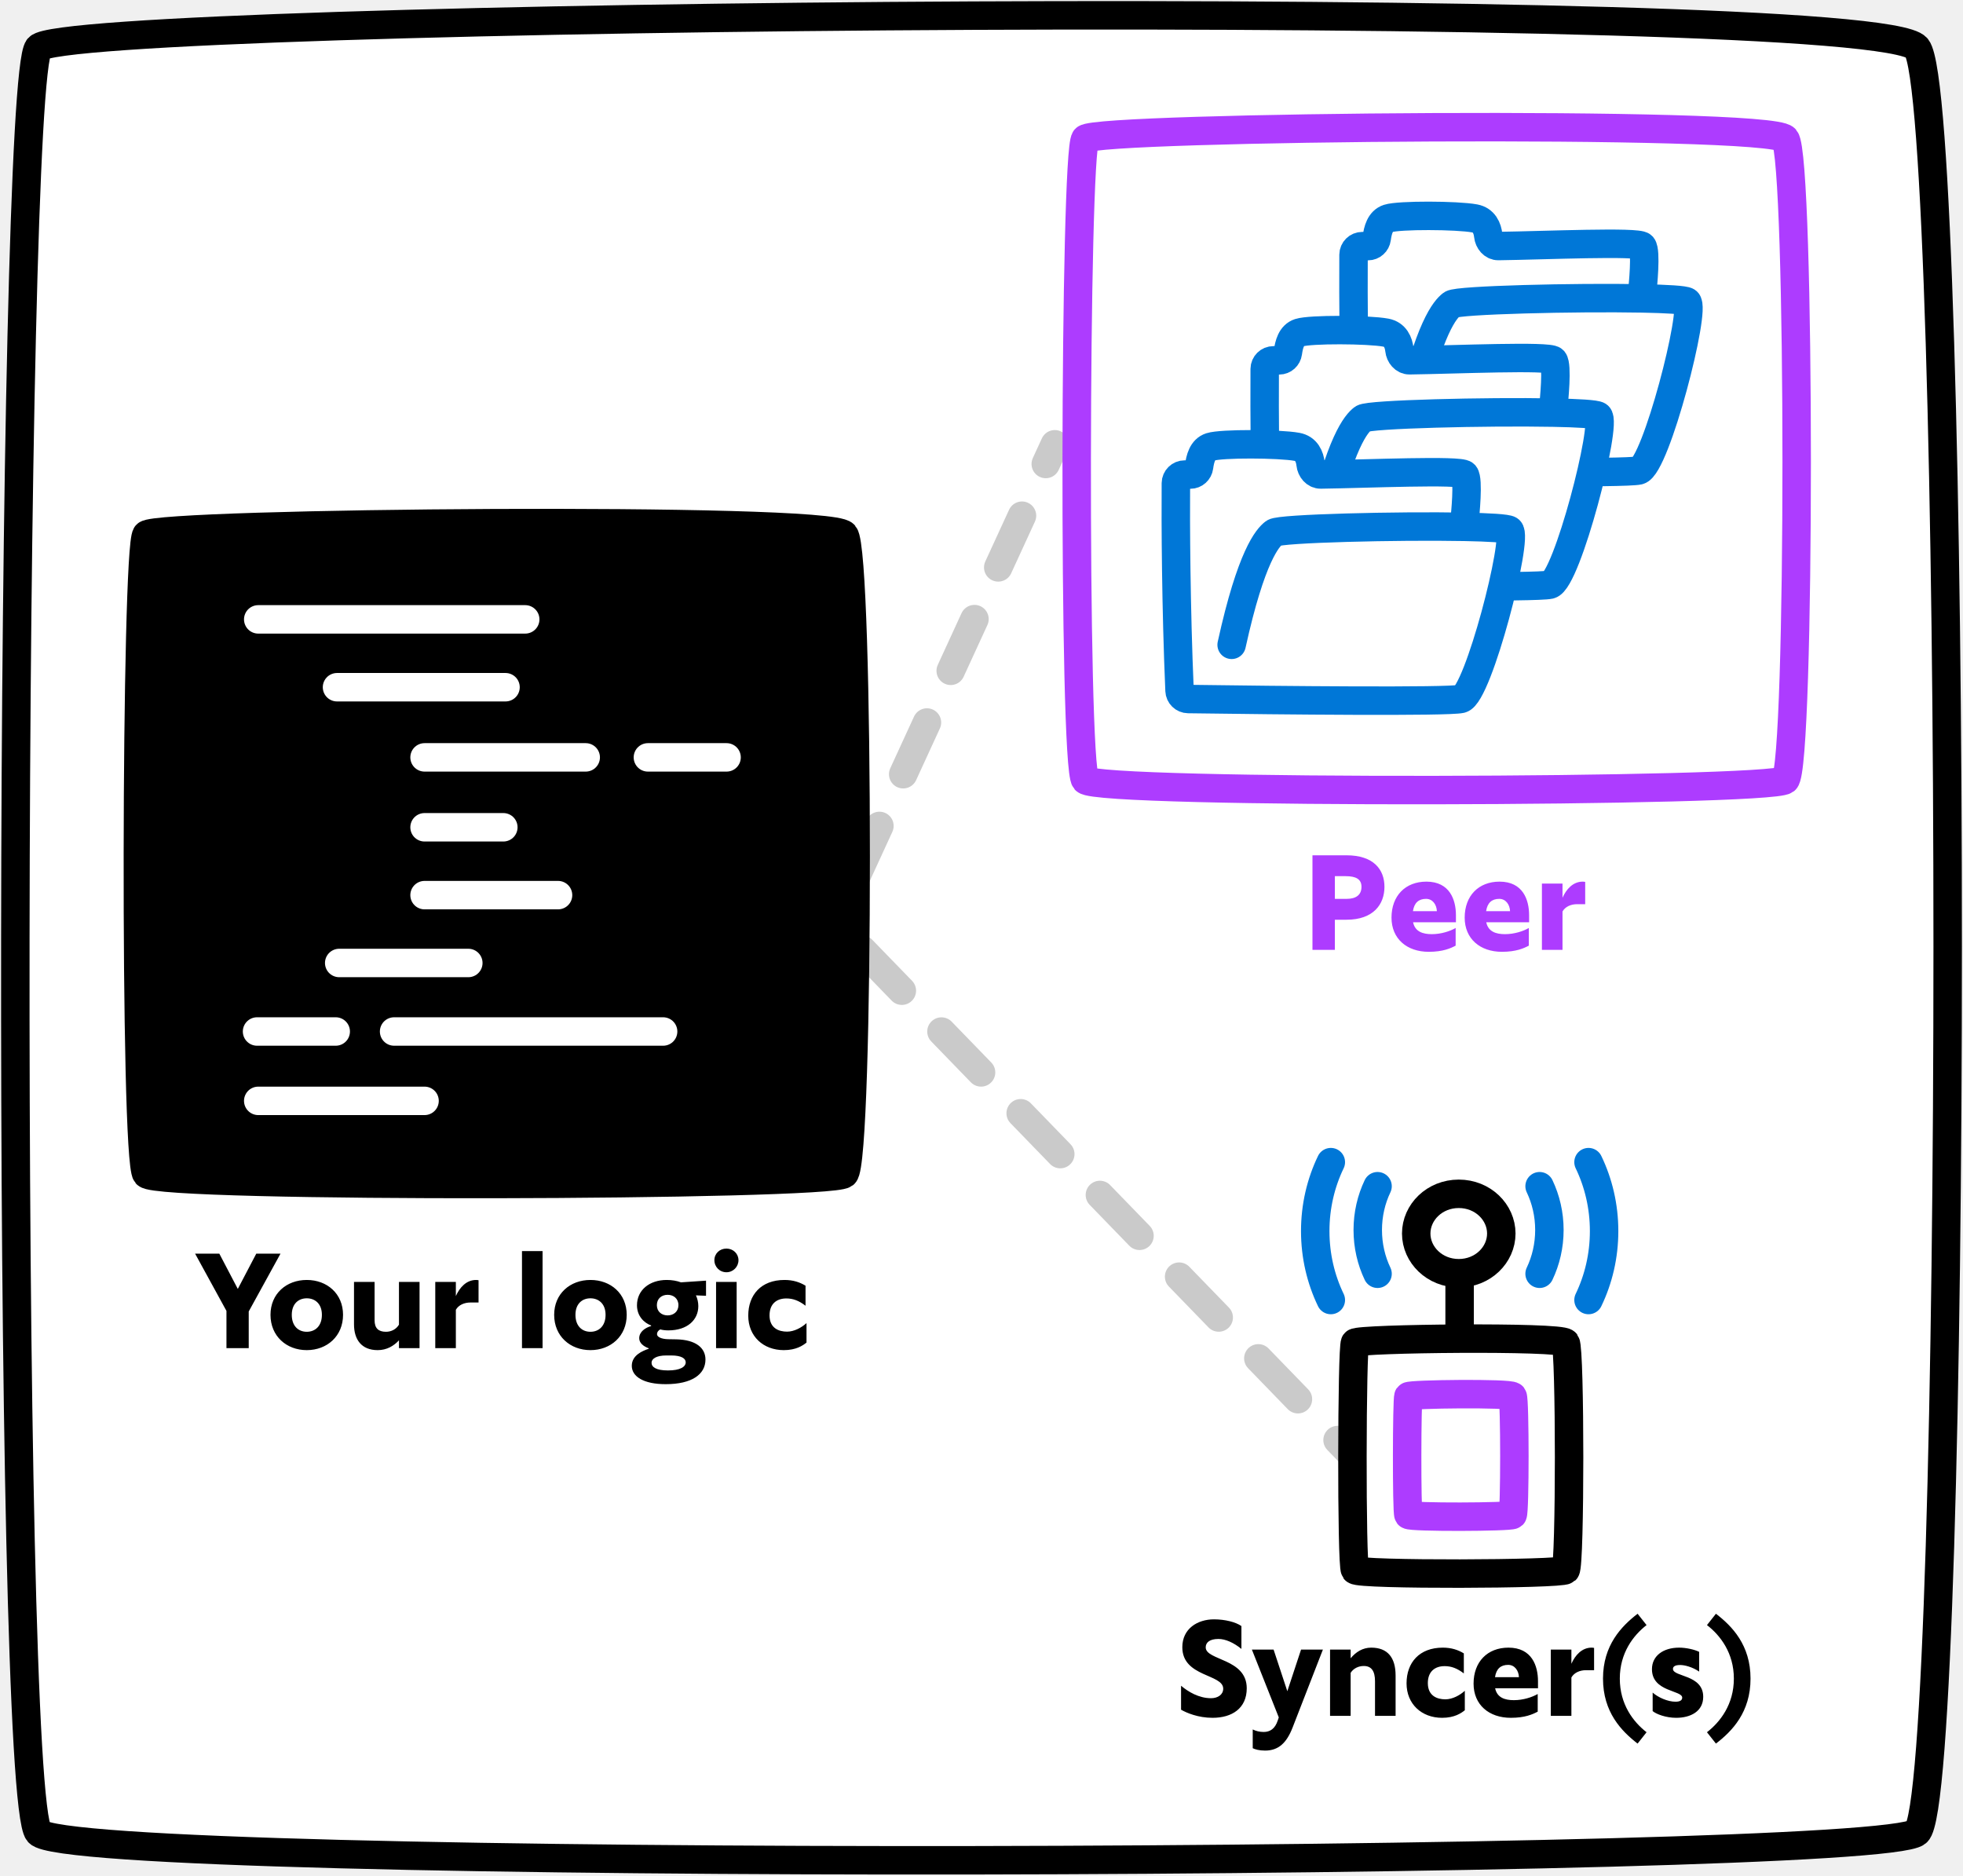
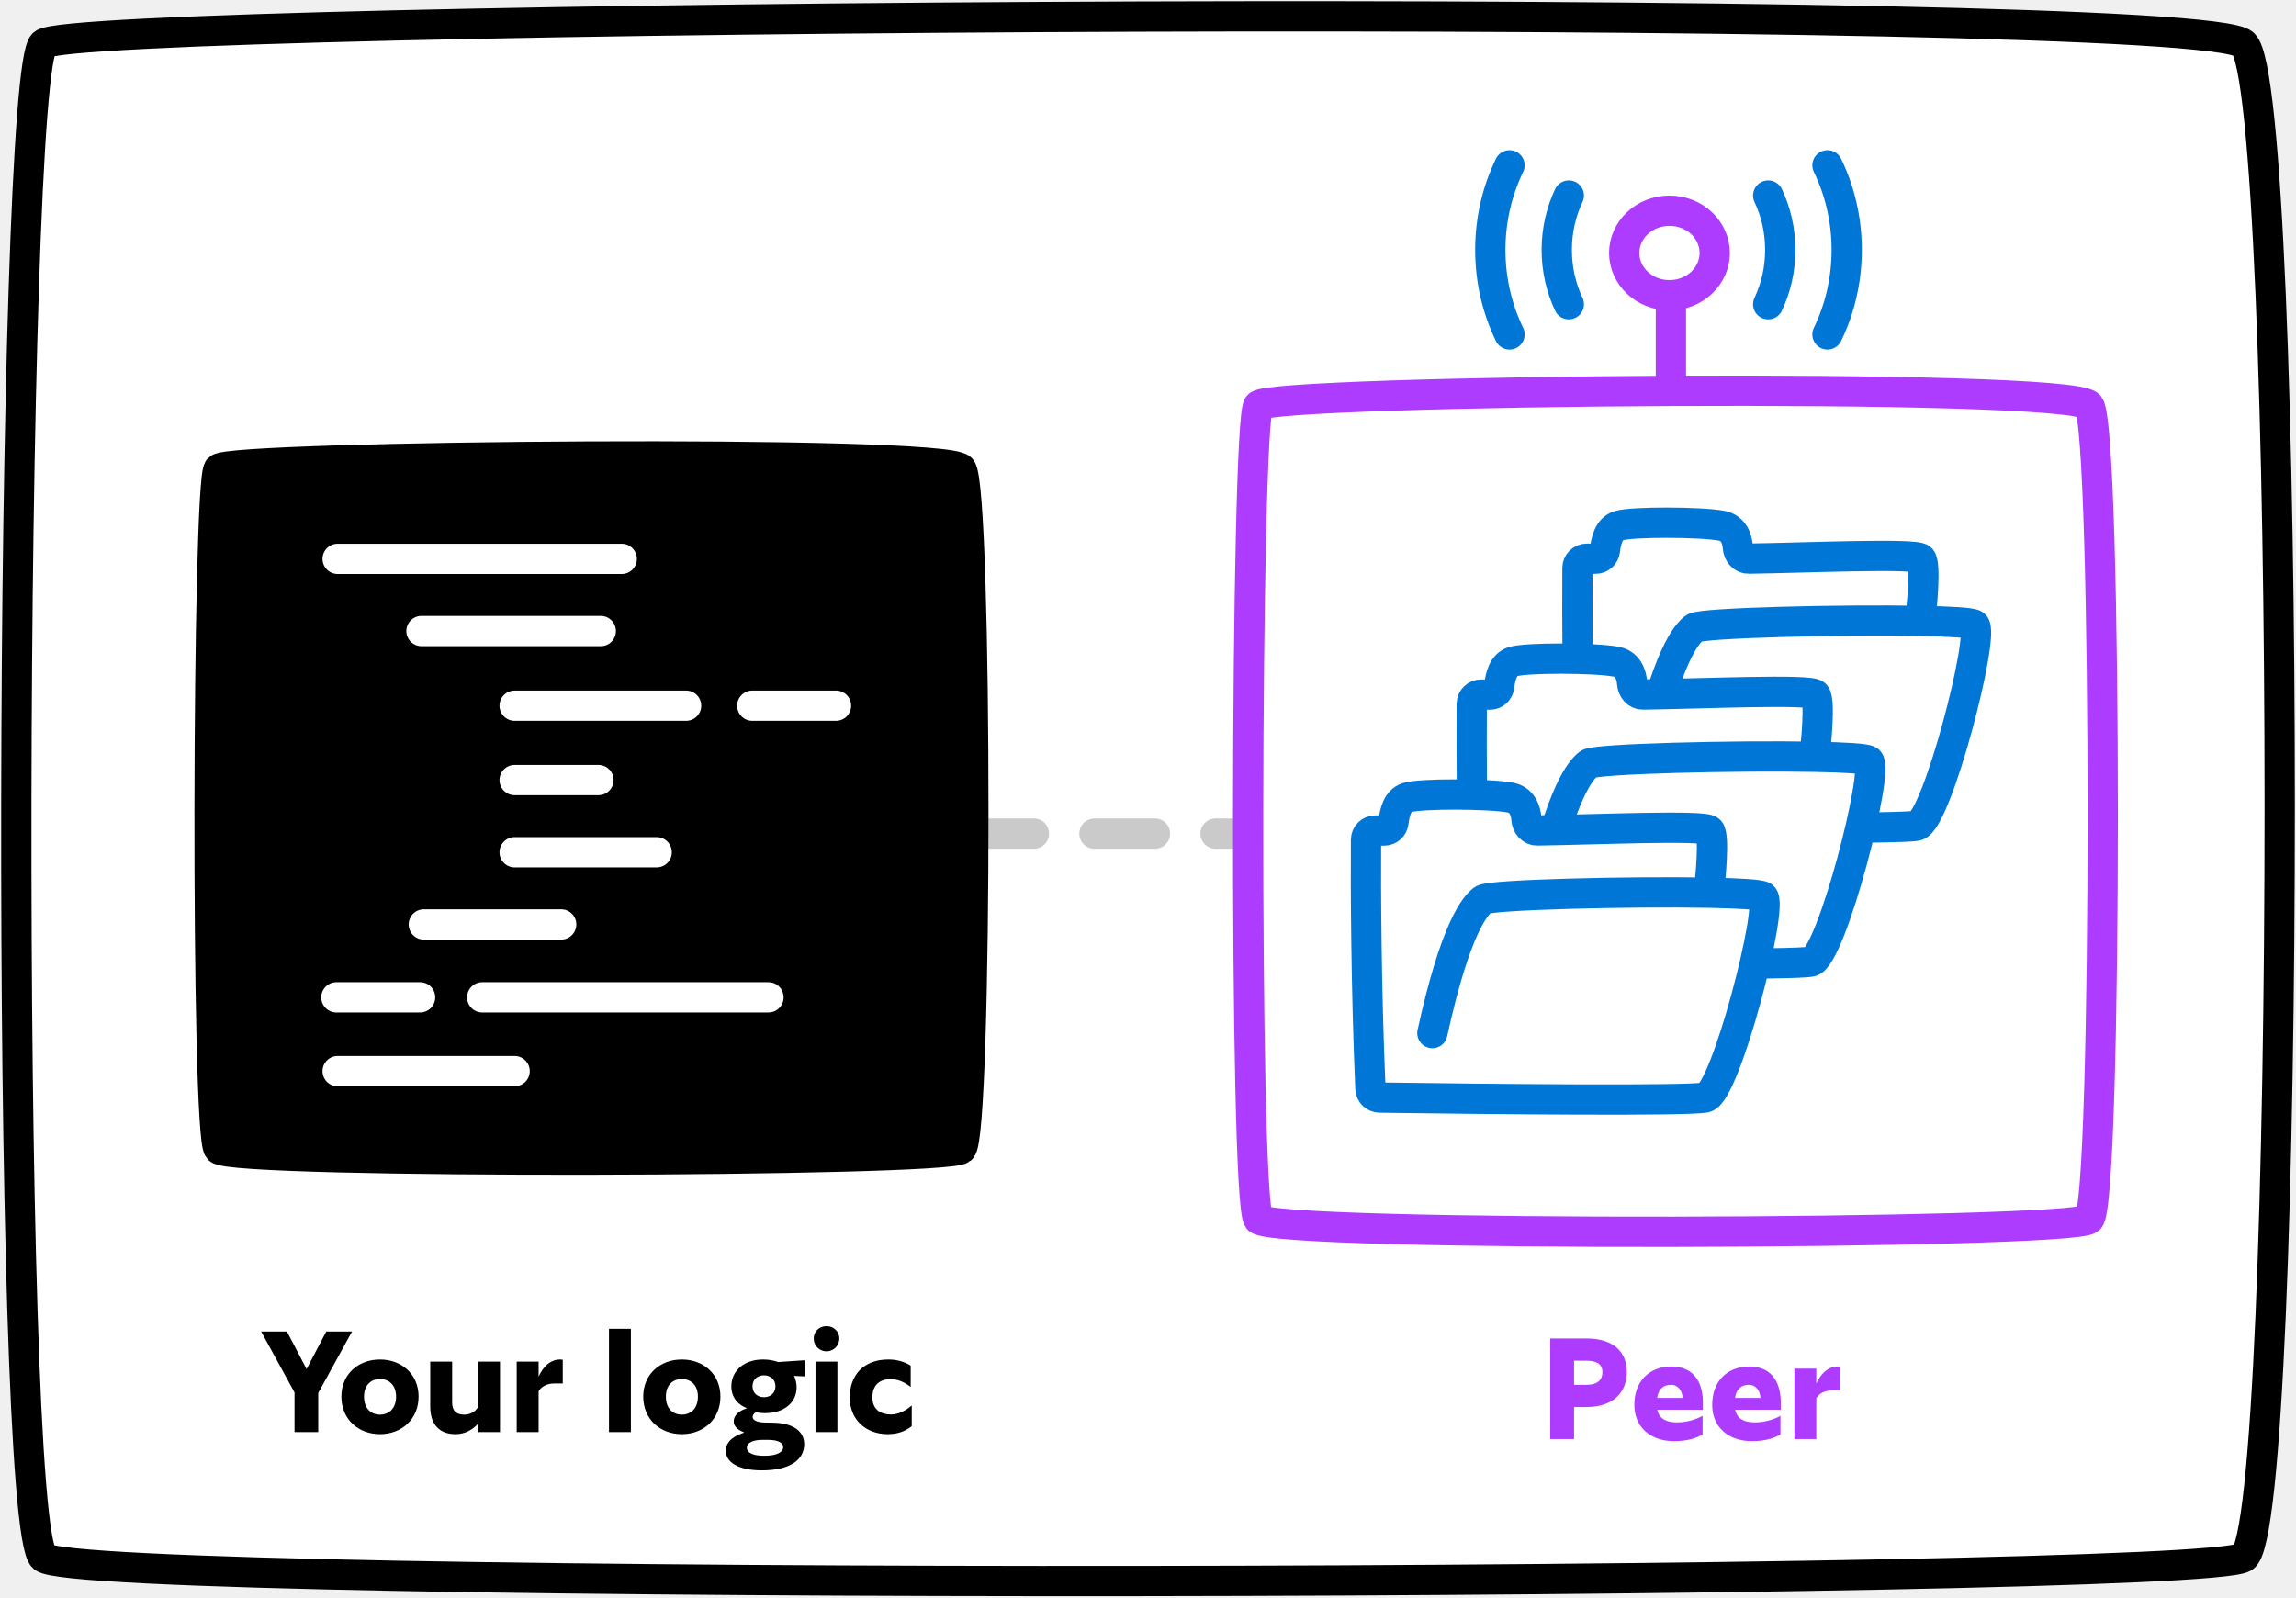
- <svg xmlns="http://www.w3.org/2000/svg" width="188" viewBox="0 0 897 857" fill="none">
-   <path d="M875.883 21.845C857.062 -1.676 30.775 6.164 17.599 21.845C4.424 37.526 2.541 818.947 17.599 837.241C32.657 855.535 857.061 852.921 875.883 837.241C894.705 821.56 894.705 45.366 875.883 21.845Z" fill="white" stroke="black" stroke-width="13" stroke-linecap="round" stroke-linejoin="round" />
-   <path d="M618.503 116.395C618.365 134.645 618.545 173.19 620.181 211.203C620.272 213.317 621.992 214.99 624.107 215.019C666.742 215.616 742.72 216.371 748.8 214.966C756.628 213.157 775.298 140.803 770.886 137.814C769.724 137.027 761.661 136.557 750.425 136.343V133.716C750.425 133.568 750.433 133.423 750.448 133.276C750.672 131.182 752.365 114.709 750.425 112.458C748.509 110.235 706.143 112.122 684.686 112.42C682.179 112.455 680.324 110.144 680.059 107.651C679.692 104.208 678.133 100.589 673.855 99.795C665.725 98.288 639.272 98.2 634.342 99.795C630.643 100.993 629.595 105.146 629.09 108.928C628.822 110.937 627.163 112.458 625.136 112.458H622.493C620.302 112.458 618.519 114.205 618.503 116.395Z" fill="white" />
-   <path d="M643.98 190.251C652.916 149.519 660.515 141.219 663.405 139.048C666.046 137.066 719.924 135.761 750.425 136.343M750.425 136.343C761.661 136.557 769.724 137.027 770.886 137.814C775.298 140.803 756.628 213.157 748.8 214.966C742.72 216.371 666.742 215.616 624.107 215.019C621.992 214.99 620.272 213.317 620.181 211.203C618.545 173.19 618.365 134.645 618.503 116.395C618.519 114.205 620.302 112.458 622.493 112.458H625.136C627.163 112.458 628.822 110.937 629.09 108.928C629.595 105.146 630.643 100.993 634.342 99.795C639.272 98.2 665.725 98.288 673.855 99.795C678.133 100.589 679.692 104.208 680.059 107.651C680.324 110.144 682.179 112.455 684.686 112.42C706.143 112.122 748.509 110.235 750.425 112.458C752.365 114.709 750.672 131.182 750.448 133.276C750.433 133.423 750.425 133.568 750.425 133.716V136.343Z" stroke="#0077D7" stroke-width="13" stroke-linecap="round" stroke-linejoin="round" />
-   <path d="M577.912 168.584C577.775 186.833 577.954 225.378 579.59 263.392C579.681 265.505 581.401 267.178 583.517 267.208C626.151 267.805 702.129 268.559 708.209 267.154C716.038 265.345 734.707 192.992 730.295 190.003C729.134 189.216 721.07 188.746 709.834 188.531V185.904C709.834 185.757 709.842 185.611 709.857 185.464C710.081 183.37 711.774 166.897 709.834 164.646C707.918 162.424 665.552 164.31 644.095 164.608C641.588 164.643 639.733 162.332 639.468 159.839C639.102 156.397 637.542 152.777 633.264 151.984C625.134 150.476 598.682 150.388 593.752 151.984C590.053 153.181 589.004 157.334 588.499 161.117C588.231 163.125 586.572 164.646 584.546 164.646H581.902C579.712 164.646 577.929 166.393 577.912 168.584Z" fill="white" />
-   <path d="M603.389 242.439C612.325 201.708 619.924 193.408 622.815 191.237C625.455 189.254 679.333 187.949 709.834 188.531M709.834 188.531C721.07 188.746 729.134 189.216 730.295 190.003C734.707 192.992 716.038 265.345 708.209 267.154C702.129 268.559 626.151 267.805 583.517 267.208C581.401 267.178 579.681 265.505 579.59 263.392C577.954 225.378 577.775 186.833 577.912 168.584C577.929 166.393 579.712 164.646 581.902 164.646H584.546C586.572 164.646 588.231 163.125 588.499 161.117C589.004 157.334 590.053 153.181 593.752 151.984C598.682 150.388 625.134 150.476 633.264 151.984C637.542 152.777 639.102 156.397 639.468 159.839C639.733 162.332 641.588 164.643 644.095 164.608C665.552 164.31 707.918 162.424 709.834 164.646C711.774 166.897 710.081 183.37 709.857 185.464C709.842 185.611 709.834 185.757 709.834 185.904V188.531Z" stroke="#0077D7" stroke-width="13" stroke-linecap="round" stroke-linejoin="round" />
-   <path d="M537.321 220.772C537.184 239.022 537.364 277.566 538.999 315.58C539.09 317.694 540.81 319.367 542.926 319.396C585.561 319.993 661.538 320.748 667.618 319.343C675.447 317.534 694.116 245.18 689.704 242.191C688.543 241.404 680.479 240.934 669.243 240.719V238.093C669.243 237.945 669.251 237.799 669.267 237.652C669.491 235.559 671.183 219.086 669.243 216.835C667.327 214.612 624.961 216.499 603.504 216.797C600.998 216.831 599.143 214.52 598.877 212.028C598.511 208.585 596.951 204.965 592.673 204.172C584.543 202.664 558.091 202.576 553.161 204.172C549.462 205.369 548.413 209.523 547.909 213.305C547.64 215.314 545.981 216.835 543.955 216.835H541.311C539.121 216.835 537.338 218.582 537.321 220.772Z" fill="white" />
-   <path d="M562.798 294.627C571.734 253.896 579.333 245.596 582.224 243.425C584.864 241.442 638.742 240.138 669.243 240.719M669.243 240.719C680.479 240.934 688.543 241.404 689.704 242.191C694.116 245.18 675.447 317.534 667.618 319.343C661.538 320.748 585.561 319.993 542.926 319.396C540.81 319.367 539.09 317.694 538.999 315.58C537.364 277.566 537.184 239.022 537.321 220.772C537.338 218.582 539.121 216.835 541.311 216.835H543.955C545.981 216.835 547.64 215.314 547.909 213.305C548.413 209.523 549.462 205.369 553.161 204.172C558.091 202.576 584.543 202.664 592.673 204.172C596.951 204.965 598.511 208.585 598.877 212.028C599.143 214.52 600.998 216.831 603.504 216.797C624.961 216.499 667.327 214.612 669.243 216.835C671.183 219.086 669.491 235.559 669.267 237.652C669.251 237.799 669.243 237.945 669.243 238.093V240.719Z" stroke="#0077D7" stroke-width="13" stroke-linecap="round" stroke-linejoin="round" />
-   <path d="M614.904 400.336C619.576 400.336 622.136 401.68 622.136 405.2C622.136 408.912 619.64 410.704 615.352 410.704H609.976V400.336H614.904ZM615.288 420.24C627.576 420.24 632.632 413.2 632.632 405.2C632.632 397.2 627.576 390.8 615.288 390.8H599.736V434H609.976V420.24H615.288ZM651.661 410.704C654.605 410.704 656.461 413.264 656.589 416.336H645.645C646.221 412.496 648.269 410.704 651.661 410.704ZM652.877 434.896C659.341 434.896 662.861 433.296 665.165 432.08V424.016C662.605 425.488 658.509 426.832 654.285 426.832C650.125 426.832 646.605 425.68 645.709 421.392H665.293V418.192C665.293 411.216 662.541 402.832 651.789 402.832C642.189 402.832 635.853 409.296 635.853 419.28C635.853 428.944 642.893 434.896 652.877 434.896ZM685.099 410.704C688.043 410.704 689.899 413.264 690.027 416.336H679.083C679.659 412.496 681.707 410.704 685.099 410.704ZM686.315 434.896C692.779 434.896 696.299 433.296 698.603 432.08V424.016C696.043 425.488 691.947 426.832 687.723 426.832C683.562 426.832 680.043 425.68 679.147 421.392H698.731V418.192C698.731 411.216 695.979 402.832 685.227 402.832C675.627 402.832 669.291 409.296 669.291 419.28C669.291 428.944 676.331 434.896 686.315 434.896ZM724.36 402.96C724.168 402.896 723.592 402.832 723.208 402.832C718.792 402.832 715.72 406.288 713.992 410.192V403.728H704.584V434H713.992V416.464C715.272 414.224 717.896 413.136 720.648 413.136H724.36V402.96Z" fill="#AD3CFF" />
-   <path d="M128.184 572.8H117.112L108.664 588.928L100.216 572.8H89.144L103.48 598.976V616H113.656V599.232L128.184 572.8ZM140.179 616.896C149.459 616.896 156.755 610.496 156.755 600.768C156.755 591.104 149.459 584.832 140.179 584.832C130.899 584.832 123.603 591.104 123.603 600.768C123.603 610.496 130.899 616.896 140.179 616.896ZM133.331 600.768C133.331 595.712 136.403 593.216 140.179 593.216C143.955 593.216 147.091 595.712 147.091 600.768C147.091 605.952 143.955 608.512 140.179 608.512C136.403 608.512 133.331 605.952 133.331 600.768ZM191.716 616V585.728H182.308V605.248C181.028 607.424 178.724 608.512 176.356 608.512C172.836 608.512 171.172 606.784 171.172 603.264V585.728H161.764V605.12C161.764 612.032 165.156 616.896 172.58 616.896C176.74 616.896 179.94 614.976 182.308 612.416V616H191.716ZM218.673 584.96C218.481 584.896 217.905 584.832 217.521 584.832C213.105 584.832 210.033 588.288 208.305 592.192V585.728H198.897V616H208.305V598.464C209.585 596.224 212.208 595.136 214.961 595.136H218.673V584.96ZM238.522 571.648V616H247.93V571.648H238.522ZM269.804 616.896C279.084 616.896 286.38 610.496 286.38 600.768C286.38 591.104 279.084 584.832 269.804 584.832C260.524 584.832 253.228 591.104 253.228 600.768C253.228 610.496 260.524 616.896 269.804 616.896ZM262.956 600.768C262.956 595.712 266.028 593.216 269.804 593.216C273.58 593.216 276.716 595.712 276.716 600.768C276.716 605.952 273.58 608.512 269.804 608.512C266.028 608.512 262.956 605.952 262.956 600.768ZM305.085 601.024C302.333 601.024 300.157 599.296 300.157 596.352C300.157 593.344 302.333 591.616 305.085 591.616C307.773 591.616 310.013 593.344 310.013 596.352C310.013 599.296 307.773 601.024 305.085 601.024ZM305.213 626.176C299.709 626.176 297.725 624.576 297.725 622.656C297.725 620.928 299.773 619.328 304.509 619.328H306.685C311.549 619.328 313.341 620.8 313.341 622.464C313.341 624.512 310.845 626.176 305.213 626.176ZM291.069 596.416C291.069 601.408 294.397 604.48 297.533 605.632V605.888C294.845 606.656 292.093 608.512 292.093 611.456C292.093 613.632 294.013 615.168 296.445 616.064V616.256C293.501 617.28 288.701 619.264 288.701 624.064C288.701 628.928 294.013 632.448 304.189 632.448C316.157 632.448 322.365 627.968 322.365 621.184C322.365 615.872 317.949 612.16 309.117 611.968L305.341 611.904C302.205 611.84 300.221 610.88 300.221 609.6C300.221 608.768 300.669 608 301.693 607.424C302.845 607.744 304.125 607.872 305.405 607.872C314.237 607.872 319.101 602.944 319.101 596.8C319.101 595.072 318.717 593.408 318.013 591.872L322.621 592.064V585.152L311.165 585.92C309.245 585.216 307.069 584.832 304.637 584.832C296.893 584.832 291.069 589.376 291.069 596.416ZM327.209 585.728V616H336.617V585.728H327.209ZM331.945 570.496C328.809 570.496 326.441 572.8 326.441 575.808C326.441 578.816 328.809 581.312 331.945 581.312C335.017 581.312 337.449 578.816 337.449 575.808C337.449 572.8 335.017 570.496 331.945 570.496ZM358.172 616.896C363.804 616.896 366.876 614.784 368.54 613.44V604.544C366.3 606.592 362.908 608.448 359.644 608.448C355.932 608.448 351.644 606.912 351.644 601.024C351.644 595.904 354.716 593.28 359.324 593.28C362.396 593.28 365.084 594.304 368.092 596.608V587.456C365.468 585.856 362.396 584.832 358.492 584.832C347.74 584.832 341.916 591.68 341.916 601.152C341.916 610.56 348.764 616.896 358.172 616.896Z" fill="black" />
-   <path d="M539.688 781.184C542.12 782.592 547.432 784.896 554.088 784.896C562.92 784.896 569.704 780.608 569.704 771.392C569.704 757.696 550.952 758.784 550.952 752.704C550.952 750.528 552.68 748.864 556.776 748.864C559.976 748.864 563.688 750.528 567.272 753.408V742.976C564.648 741.12 559.72 739.904 554.728 739.904C547.176 739.904 540.264 744.192 540.264 752.64C540.264 766.336 558.952 764.8 558.952 771.584C558.952 774.336 556.456 775.936 553.384 775.936C547.816 775.936 542.952 772.992 539.688 770.24V781.184ZM594.519 753.728L588.247 772.736L581.975 753.728H572.055L584.343 784.704L583.895 786.048C582.615 790.016 580.247 791.36 577.431 791.36C575.575 791.36 573.783 790.912 572.439 790.208V798.784C573.463 799.296 575.383 799.872 578.071 799.872C584.279 799.872 587.927 796.288 590.615 789.44L604.503 753.728H594.519ZM628.316 768.192V784H637.724V765.568C637.724 757.376 634.076 752.832 626.588 752.832C622.748 752.832 619.612 754.752 617.18 757.696V753.728H607.772V784H617.18V764.352C618.46 762.304 620.764 761.216 623.196 761.216C626.716 761.216 628.316 763.584 628.316 768.192ZM658.984 784.896C664.616 784.896 667.688 782.784 669.352 781.44V772.544C667.112 774.592 663.72 776.448 660.456 776.448C656.744 776.448 652.456 774.912 652.456 769.024C652.456 763.904 655.528 761.28 660.136 761.28C663.208 761.28 665.896 762.304 668.904 764.608V755.456C666.28 753.856 663.208 752.832 659.304 752.832C648.552 752.832 642.728 759.68 642.728 769.152C642.728 778.56 649.576 784.896 658.984 784.896ZM689.161 760.704C692.105 760.704 693.961 763.264 694.089 766.336H683.145C683.721 762.496 685.769 760.704 689.161 760.704ZM690.377 784.896C696.841 784.896 700.361 783.296 702.665 782.08V774.016C700.105 775.488 696.009 776.832 691.785 776.832C687.625 776.832 684.105 775.68 683.209 771.392H702.793V768.192C702.793 761.216 700.041 752.832 689.289 752.832C679.689 752.832 673.353 759.296 673.353 769.28C673.353 778.944 680.393 784.896 690.377 784.896ZM728.423 752.96C728.231 752.896 727.655 752.832 727.271 752.832C722.855 752.832 719.783 756.288 718.055 760.192V753.728H708.647V784H718.055V766.464C719.335 764.224 721.958 763.136 724.711 763.136H728.423V752.96ZM732.498 766.976C732.498 782.336 740.946 790.976 748.306 796.672L752.402 791.488C746.322 786.752 740.178 778.752 740.178 766.976C740.178 755.264 746.322 747.264 752.402 742.528L748.306 737.344C740.946 743.04 732.498 751.68 732.498 766.976ZM765.939 784.896C772.531 784.896 778.291 781.952 778.291 775.296C778.291 765.056 764.467 766.272 764.467 762.56C764.467 761.408 765.491 760.768 767.795 760.768C769.779 760.768 773.363 761.664 776.435 763.776V754.752C774.387 753.728 770.547 752.832 767.283 752.832C760.051 752.832 754.867 756.544 754.867 762.688C754.867 773.12 768.691 772.224 768.691 775.68C768.691 776.96 767.539 777.536 765.619 777.536C762.099 777.536 757.747 775.616 755.187 773.376V781.824C756.851 783.232 761.267 784.896 765.939 784.896ZM799.909 766.976C799.909 751.68 791.525 743.04 784.101 737.344L780.005 742.528C786.085 747.2 792.293 755.264 792.293 766.976C792.293 778.752 786.085 786.752 780.005 791.488L784.101 796.672C791.525 790.976 799.909 782.336 799.909 766.976Z" fill="black" />
-   <path d="M391 401L482 203" stroke="#CACACA" stroke-width="13" stroke-linecap="round" stroke-linejoin="round" stroke-dasharray="26 26" />
-   <path d="M394 434L618 665" stroke="#CACACA" stroke-width="13" stroke-linecap="round" stroke-linejoin="round" stroke-dasharray="26 26" />
-   <path d="M815.74 356.415C822.753 350.781 822.753 71.886 815.74 63.434C812.229 59.203 733.313 57.796 654.756 58.154C576.399 58.51 498.401 60.621 495.949 63.434C491.04 69.069 490.339 349.842 495.949 356.415C501.56 362.989 808.727 362.05 815.74 356.415Z" stroke="#AD3CFF" stroke-width="13" stroke-linecap="round" stroke-linejoin="round" />
-   <path d="M385.756 244.318C378.765 235.892 71.831 238.701 66.937 244.318C62.043 249.936 61.344 529.875 66.937 536.429C72.531 542.983 378.765 542.047 385.756 536.429C392.748 530.812 392.748 252.744 385.756 244.318Z" fill="black" stroke="black" stroke-width="13" stroke-linecap="round" stroke-linejoin="round" />
-   <path d="M118 283C153.296 283 227.109 283 240 283" stroke="white" stroke-width="13" stroke-linecap="round" stroke-linejoin="round" />
-   <path d="M154 314H231" stroke="white" stroke-width="13" stroke-linecap="round" stroke-linejoin="round" />
-   <path d="M118 503H194" stroke="white" stroke-width="13" stroke-linecap="round" stroke-linejoin="round" />
-   <path d="M194.001 346.056H267.645" stroke="white" stroke-width="13" stroke-linecap="round" stroke-linejoin="round" />
-   <path d="M296.059 346.056H332.011" stroke="white" stroke-width="13" stroke-linecap="round" stroke-linejoin="round" />
-   <path d="M180.084 471.308C215.65 471.308 290.028 471.308 303.017 471.308" stroke="white" stroke-width="13" stroke-linecap="round" stroke-linejoin="round" />
-   <path d="M117.459 471.308H153.411" stroke="white" stroke-width="13" stroke-linecap="round" stroke-linejoin="round" />
-   <path d="M194 378H230" stroke="white" stroke-width="13" stroke-linecap="round" stroke-linejoin="round" />
-   <path d="M194 409H255" stroke="white" stroke-width="13" stroke-linecap="round" stroke-linejoin="round" />
-   <path d="M155 440H214" stroke="white" stroke-width="13" stroke-linecap="round" stroke-linejoin="round" />
-   <path d="M715.417 717.375C717.528 715.378 717.528 616.519 715.417 613.523C714.361 612.023 690.614 611.524 666.975 611.651C643.397 611.777 619.926 612.526 619.188 613.523C617.711 615.52 617.5 715.045 619.188 717.375C620.877 719.705 713.307 719.372 715.417 717.375Z" fill="white" />
-   <path d="M666.975 611.651C643.397 611.777 619.926 612.526 619.188 613.523C617.711 615.52 617.5 715.045 619.188 717.375C620.877 719.705 713.307 719.372 715.417 717.375C717.528 715.378 717.528 616.519 715.417 613.523C714.361 612.023 690.614 611.524 666.975 611.651ZM666.975 611.651V585" stroke="black" stroke-width="13" stroke-linecap="round" stroke-linejoin="round" />
-   <path d="M691.217 692.152C692.261 691.111 692.261 639.549 691.217 637.986C690.694 637.204 678.94 636.944 667.24 637.01C655.57 637.076 643.953 637.466 643.588 637.986C642.857 639.028 642.753 690.937 643.588 692.152C644.424 693.368 690.172 693.194 691.217 692.152Z" fill="white" stroke="#AD3CFF" stroke-width="13" stroke-linecap="round" stroke-linejoin="round" />
-   <path d="M686.026 563.614C686.026 573.325 677.64 581.758 666.585 581.758C655.53 581.758 647.145 573.325 647.145 563.614C647.145 553.904 655.53 545.47 666.585 545.47C677.64 545.47 686.026 553.904 686.026 563.614Z" fill="white" stroke="black" stroke-width="13" />
-   <path d="M629.479 542C626.615 548.006 625 554.802 625 562C625 569.198 626.615 575.994 629.479 582M703.521 582C706.385 575.994 708 569.198 708 562C708 554.802 706.385 548.006 703.521 542" stroke="#0077D7" stroke-width="13" stroke-linecap="round" />
-   <path d="M608.124 531C603.568 540.459 601 551.163 601 562.5C601 573.837 603.568 584.541 608.124 594M725.876 594C730.432 584.541 733 573.837 733 562.5C733 551.163 730.432 540.459 725.876 531" stroke="#0077D7" stroke-width="13" stroke-linecap="round" />
+ <svg xmlns="http://www.w3.org/2000/svg" height="144" viewBox="0 0 986 686" fill="none">
+   <path d="M963.461 18.834C942.742 0.084 33.171 6.334 18.668 18.834C4.164 31.334 2.092 654.246 18.668 668.829C35.243 683.412 942.741 681.329 963.461 668.829C984.18 656.329 984.18 37.584 963.461 18.834Z" fill="white" stroke="black" stroke-width="13" stroke-linecap="round" stroke-linejoin="round" />
+   <path d="M680.904 584.336C685.576 584.336 688.136 585.68 688.136 589.2C688.136 592.912 685.64 594.704 681.352 594.704H675.976V584.336H680.904ZM681.288 604.24C693.576 604.24 698.632 597.2 698.632 589.2C698.632 581.2 693.576 574.8 681.288 574.8H665.736V618H675.976V604.24H681.288ZM717.661 594.704C720.605 594.704 722.461 597.264 722.589 600.336H711.645C712.221 596.496 714.269 594.704 717.661 594.704ZM718.877 618.896C725.341 618.896 728.861 617.296 731.165 616.08V608.016C728.605 609.488 724.509 610.832 720.285 610.832C716.125 610.832 712.605 609.68 711.709 605.392H731.293V602.192C731.293 595.216 728.541 586.832 717.789 586.832C708.189 586.832 701.853 593.296 701.853 603.28C701.853 612.944 708.893 618.896 718.877 618.896ZM751.099 594.704C754.043 594.704 755.899 597.264 756.027 600.336H745.083C745.659 596.496 747.707 594.704 751.099 594.704ZM752.315 618.896C758.779 618.896 762.299 617.296 764.603 616.08V608.016C762.043 609.488 757.947 610.832 753.723 610.832C749.562 610.832 746.043 609.68 745.147 605.392H764.731V602.192C764.731 595.216 761.979 586.832 751.227 586.832C741.627 586.832 735.291 593.296 735.291 603.28C735.291 612.944 742.331 618.896 752.315 618.896ZM790.36 586.96C790.168 586.896 789.592 586.832 789.208 586.832C784.792 586.832 781.72 590.288 779.992 594.192V587.728H770.584V618H779.992V600.464C781.272 598.224 783.896 597.136 786.648 597.136H790.36V586.96Z" fill="#AD3CFF" />
+   <path d="M151.184 571.8H140.112L131.664 587.928L123.216 571.8H112.144L126.48 597.976V615H136.656V598.232L151.184 571.8ZM163.179 615.896C172.459 615.896 179.755 609.496 179.755 599.768C179.755 590.104 172.459 583.832 163.179 583.832C153.899 583.832 146.603 590.104 146.603 599.768C146.603 609.496 153.899 615.896 163.179 615.896ZM156.331 599.768C156.331 594.712 159.403 592.216 163.179 592.216C166.955 592.216 170.091 594.712 170.091 599.768C170.091 604.952 166.955 607.512 163.179 607.512C159.403 607.512 156.331 604.952 156.331 599.768ZM214.716 615V584.728H205.308V604.248C204.028 606.424 201.724 607.512 199.356 607.512C195.836 607.512 194.172 605.784 194.172 602.264V584.728H184.764V604.12C184.764 611.032 188.156 615.896 195.58 615.896C199.74 615.896 202.94 613.976 205.308 611.416V615H214.716ZM241.673 583.96C241.481 583.896 240.905 583.832 240.521 583.832C236.105 583.832 233.033 587.288 231.305 591.192V584.728H221.897V615H231.305V597.464C232.585 595.224 235.208 594.136 237.961 594.136H241.673V583.96ZM261.522 570.648V615H270.93V570.648H261.522ZM292.804 615.896C302.084 615.896 309.38 609.496 309.38 599.768C309.38 590.104 302.084 583.832 292.804 583.832C283.524 583.832 276.228 590.104 276.228 599.768C276.228 609.496 283.524 615.896 292.804 615.896ZM285.956 599.768C285.956 594.712 289.028 592.216 292.804 592.216C296.58 592.216 299.716 594.712 299.716 599.768C299.716 604.952 296.58 607.512 292.804 607.512C289.028 607.512 285.956 604.952 285.956 599.768ZM328.085 600.024C325.333 600.024 323.157 598.296 323.157 595.352C323.157 592.344 325.333 590.616 328.085 590.616C330.773 590.616 333.013 592.344 333.013 595.352C333.013 598.296 330.773 600.024 328.085 600.024ZM328.213 625.176C322.709 625.176 320.725 623.576 320.725 621.656C320.725 619.928 322.773 618.328 327.509 618.328H329.685C334.549 618.328 336.341 619.8 336.341 621.464C336.341 623.512 333.845 625.176 328.213 625.176ZM314.069 595.416C314.069 600.408 317.397 603.48 320.533 604.632V604.888C317.845 605.656 315.093 607.512 315.093 610.456C315.093 612.632 317.013 614.168 319.445 615.064V615.256C316.501 616.28 311.701 618.264 311.701 623.064C311.701 627.928 317.013 631.448 327.189 631.448C339.157 631.448 345.365 626.968 345.365 620.184C345.365 614.872 340.949 611.16 332.117 610.968L328.341 610.904C325.205 610.84 323.221 609.88 323.221 608.6C323.221 607.768 323.669 607 324.693 606.424C325.845 606.744 327.125 606.872 328.405 606.872C337.237 606.872 342.101 601.944 342.101 595.8C342.101 594.072 341.717 592.408 341.013 590.872L345.621 591.064V584.152L334.165 584.92C332.245 584.216 330.069 583.832 327.637 583.832C319.893 583.832 314.069 588.376 314.069 595.416ZM350.209 584.728V615H359.617V584.728H350.209ZM354.945 569.496C351.809 569.496 349.441 571.8 349.441 574.808C349.441 577.816 351.809 580.312 354.945 580.312C358.017 580.312 360.449 577.816 360.449 574.808C360.449 571.8 358.017 569.496 354.945 569.496ZM381.172 615.896C386.804 615.896 389.876 613.784 391.54 612.44V603.544C389.3 605.592 385.908 607.448 382.644 607.448C378.932 607.448 374.644 605.912 374.644 600.024C374.644 594.904 377.716 592.28 382.324 592.28C385.396 592.28 388.084 593.304 391.092 595.608V586.456C388.468 584.856 385.396 583.832 381.492 583.832C370.74 583.832 364.916 590.68 364.916 600.152C364.916 609.56 371.764 615.896 381.172 615.896Z" fill="black" />
+   <path d="M418 358H529" stroke="#CACACA" stroke-width="13" stroke-linecap="round" stroke-linejoin="round" stroke-dasharray="26 26" />
+   <path d="M897.133 523.533C904.956 516.814 904.956 184.236 897.133 174.158C893.216 169.113 805.185 167.435 717.555 167.861C630.148 168.286 543.14 170.803 540.405 174.158C534.929 180.877 534.147 515.694 540.405 523.533C546.664 531.371 889.31 530.252 897.133 523.533Z" fill="white" />
+   <path d="M717.555 167.861C630.148 168.286 543.14 170.803 540.405 174.158C534.929 180.877 534.147 515.694 540.405 523.533C546.664 531.371 889.31 530.252 897.133 523.533C904.956 516.814 904.956 184.236 897.133 174.158C893.216 169.113 805.185 167.435 717.555 167.861ZM717.555 167.861V131" stroke="#AD3CFF" stroke-width="13" stroke-linecap="round" stroke-linejoin="round" />
+   <path d="M677.423 243.879C677.262 264.168 677.454 307.836 679.315 350.814C679.407 352.927 681.117 354.6 683.232 354.63C730.827 355.298 816.321 356.152 823.142 354.576C831.898 352.553 852.778 271.633 847.843 268.29C846.544 267.41 837.526 266.884 824.959 266.645V263.681C824.959 263.533 824.967 263.389 824.983 263.242C825.221 261.025 827.138 242.46 824.959 239.932C822.8 237.427 774.684 239.59 750.874 239.897C748.367 239.929 746.499 237.625 746.314 235.125C746.018 231.114 744.346 226.701 739.324 225.77C730.232 224.084 700.648 223.986 695.134 225.77C690.861 227.154 689.751 232.065 689.206 236.402C688.954 238.413 687.285 239.932 685.259 239.932H681.414C679.223 239.932 677.44 241.689 677.423 243.879Z" fill="white" />
+   <path d="M705.913 326.935C715.906 281.381 724.405 272.098 727.638 269.671C730.591 267.453 790.847 265.994 824.959 266.645M824.959 266.645C837.526 266.884 846.544 267.41 847.843 268.29C852.778 271.633 831.898 352.553 823.142 354.576C816.321 356.152 730.827 355.298 683.232 354.63C681.117 354.6 679.407 352.927 679.315 350.814C677.454 307.836 677.262 264.168 677.423 243.879C677.44 241.689 679.223 239.932 681.414 239.932H685.259C687.285 239.932 688.954 238.413 689.206 236.402C689.751 232.065 690.861 227.154 695.134 225.77C700.648 223.986 730.232 224.084 739.324 225.77C744.346 226.701 746.018 231.114 746.314 235.125C746.499 237.625 748.367 239.929 750.874 239.897C774.684 239.59 822.8 237.427 824.959 239.932C827.138 242.46 825.221 261.025 824.983 263.242C824.967 263.389 824.959 263.533 824.959 263.681V266.645Z" stroke="#0077D7" stroke-width="13" stroke-linecap="round" stroke-linejoin="round" />
+   <path d="M632.026 302.246C631.866 322.535 632.058 366.203 633.919 409.18C634.01 411.294 635.72 412.967 637.836 412.996C685.43 413.665 770.924 414.519 777.746 412.943C786.501 410.92 807.381 330 802.446 326.657C801.148 325.777 792.129 325.251 779.563 325.012V322.048C779.563 321.9 779.571 321.756 779.586 321.609C779.824 319.392 781.742 300.827 779.563 298.299C777.403 295.794 729.288 297.957 705.477 298.264C702.971 298.296 701.102 295.992 700.918 293.492C700.622 289.481 698.949 285.068 693.928 284.137C684.836 282.451 655.251 282.353 649.738 284.137C645.464 285.52 644.354 290.432 643.81 294.769C643.557 296.78 641.889 298.299 639.862 298.299H636.017C633.827 298.299 632.044 300.056 632.026 302.246Z" fill="white" />
+   <path d="M660.516 385.302C670.51 339.748 679.009 330.465 682.241 328.038C685.195 325.82 745.451 324.361 779.563 325.012M779.563 325.012C792.129 325.251 801.148 325.777 802.446 326.657C807.381 330 786.501 410.92 777.746 412.943C770.924 414.519 685.43 413.665 637.836 412.996C635.72 412.967 634.01 411.294 633.919 409.18C632.058 366.203 631.866 322.535 632.026 302.246C632.044 300.056 633.827 298.299 636.017 298.299H639.862C641.889 298.299 643.557 296.78 643.81 294.769C644.354 290.432 645.464 285.52 649.738 284.137C655.251 282.353 684.836 282.451 693.928 284.137C698.949 285.068 700.622 289.481 700.918 293.492C701.102 295.992 702.971 298.296 705.477 298.264C729.288 297.957 777.403 295.794 779.563 298.299C781.742 300.827 779.824 319.392 779.586 321.609C779.571 321.756 779.563 321.9 779.563 322.048V325.012Z" stroke="#0077D7" stroke-width="13" stroke-linecap="round" stroke-linejoin="round" />
+   <path d="M586.63 360.613C586.469 380.902 586.661 424.57 588.522 467.547C588.614 469.661 590.324 471.334 592.439 471.363C640.034 472.032 725.528 472.886 732.349 471.31C741.105 469.287 761.985 388.367 757.05 385.024C755.751 384.144 746.733 383.618 734.166 383.379V380.414C734.166 380.267 734.174 380.123 734.19 379.976C734.428 377.759 736.345 359.194 734.166 356.666C732.007 354.161 683.891 356.324 660.081 356.631C657.574 356.663 655.706 354.359 655.521 351.859C655.225 347.848 653.553 343.435 648.531 342.504C639.439 340.818 609.855 340.719 604.341 342.504C600.068 343.887 598.958 348.799 598.413 353.136C598.161 355.147 596.492 356.666 594.466 356.666H590.621C588.43 356.666 586.647 358.423 586.63 360.613Z" fill="white" />
+   <path d="M615.12 443.669C625.113 398.115 633.612 388.832 636.845 386.405C639.798 384.187 700.054 382.728 734.166 383.379M734.166 383.379C746.733 383.618 755.751 384.144 757.05 385.024C761.985 388.367 741.105 469.287 732.349 471.31C725.528 472.886 640.034 472.032 592.439 471.363C590.324 471.334 588.614 469.661 588.522 467.547C586.661 424.57 586.469 380.902 586.63 360.613C586.647 358.423 588.43 356.666 590.621 356.666H594.466C596.492 356.666 598.161 355.147 598.413 353.136C598.958 348.799 600.068 343.887 604.341 342.504C609.855 340.719 639.439 340.818 648.531 342.504C653.553 343.435 655.225 347.848 655.521 351.859C655.706 354.359 657.574 356.663 660.081 356.631C683.891 356.324 732.007 354.161 734.166 356.666C736.345 359.194 734.428 377.759 734.19 379.976C734.174 380.123 734.166 380.267 734.166 380.414V383.379Z" stroke="#0077D7" stroke-width="13" stroke-linecap="round" stroke-linejoin="round" />
+   <path d="M736.382 108.644C736.382 118.354 727.996 126.788 716.941 126.788C705.886 126.788 697.5 118.354 697.5 108.644C697.5 98.933 705.886 90.5 716.941 90.5C727.996 90.5 736.382 98.933 736.382 108.644Z" fill="white" stroke="#AD3CFF" stroke-width="13" />
+   <path d="M673.715 83.971C670.402 90.981 668.535 98.915 668.535 107.317C668.535 115.72 670.402 123.653 673.715 130.664M759.336 130.664C762.649 123.653 764.516 115.72 764.516 107.317C764.516 98.915 762.649 90.981 759.336 83.971" stroke="#0077D7" stroke-width="13" stroke-linecap="round" />
+   <path d="M648.26 71C642.978 81.906 640 94.247 640 107.317C640 120.388 642.978 132.729 648.26 143.634M784.791 143.634C790.074 132.729 793.051 120.388 793.051 107.317C793.051 94.247 790.074 81.906 784.791 71" stroke="#0077D7" stroke-width="13" stroke-linecap="round" />
+   <path d="M412.756 201.318C405.765 192.892 98.831 195.701 93.937 201.318C89.043 206.936 88.344 486.875 93.937 493.429C99.531 499.983 405.765 499.047 412.756 493.429C419.748 487.812 419.748 209.744 412.756 201.318Z" fill="black" stroke="black" stroke-width="13" stroke-linecap="round" stroke-linejoin="round" />
+   <path d="M145 240C180.296 240 254.109 240 267 240" stroke="white" stroke-width="13" stroke-linecap="round" stroke-linejoin="round" />
+   <path d="M181 271H258" stroke="white" stroke-width="13" stroke-linecap="round" stroke-linejoin="round" />
+   <path d="M145 460H221" stroke="white" stroke-width="13" stroke-linecap="round" stroke-linejoin="round" />
+   <path d="M221.001 303.056H294.645" stroke="white" stroke-width="13" stroke-linecap="round" stroke-linejoin="round" />
+   <path d="M323.059 303.056H359.011" stroke="white" stroke-width="13" stroke-linecap="round" stroke-linejoin="round" />
+   <path d="M207.084 428.308C242.65 428.308 317.028 428.308 330.017 428.308" stroke="white" stroke-width="13" stroke-linecap="round" stroke-linejoin="round" />
+   <path d="M144.459 428.308H180.411" stroke="white" stroke-width="13" stroke-linecap="round" stroke-linejoin="round" />
+   <path d="M221 335H257" stroke="white" stroke-width="13" stroke-linecap="round" stroke-linejoin="round" />
+   <path d="M221 366H282" stroke="white" stroke-width="13" stroke-linecap="round" stroke-linejoin="round" />
+   <path d="M182 397H241" stroke="white" stroke-width="13" stroke-linecap="round" stroke-linejoin="round" />
</svg>
